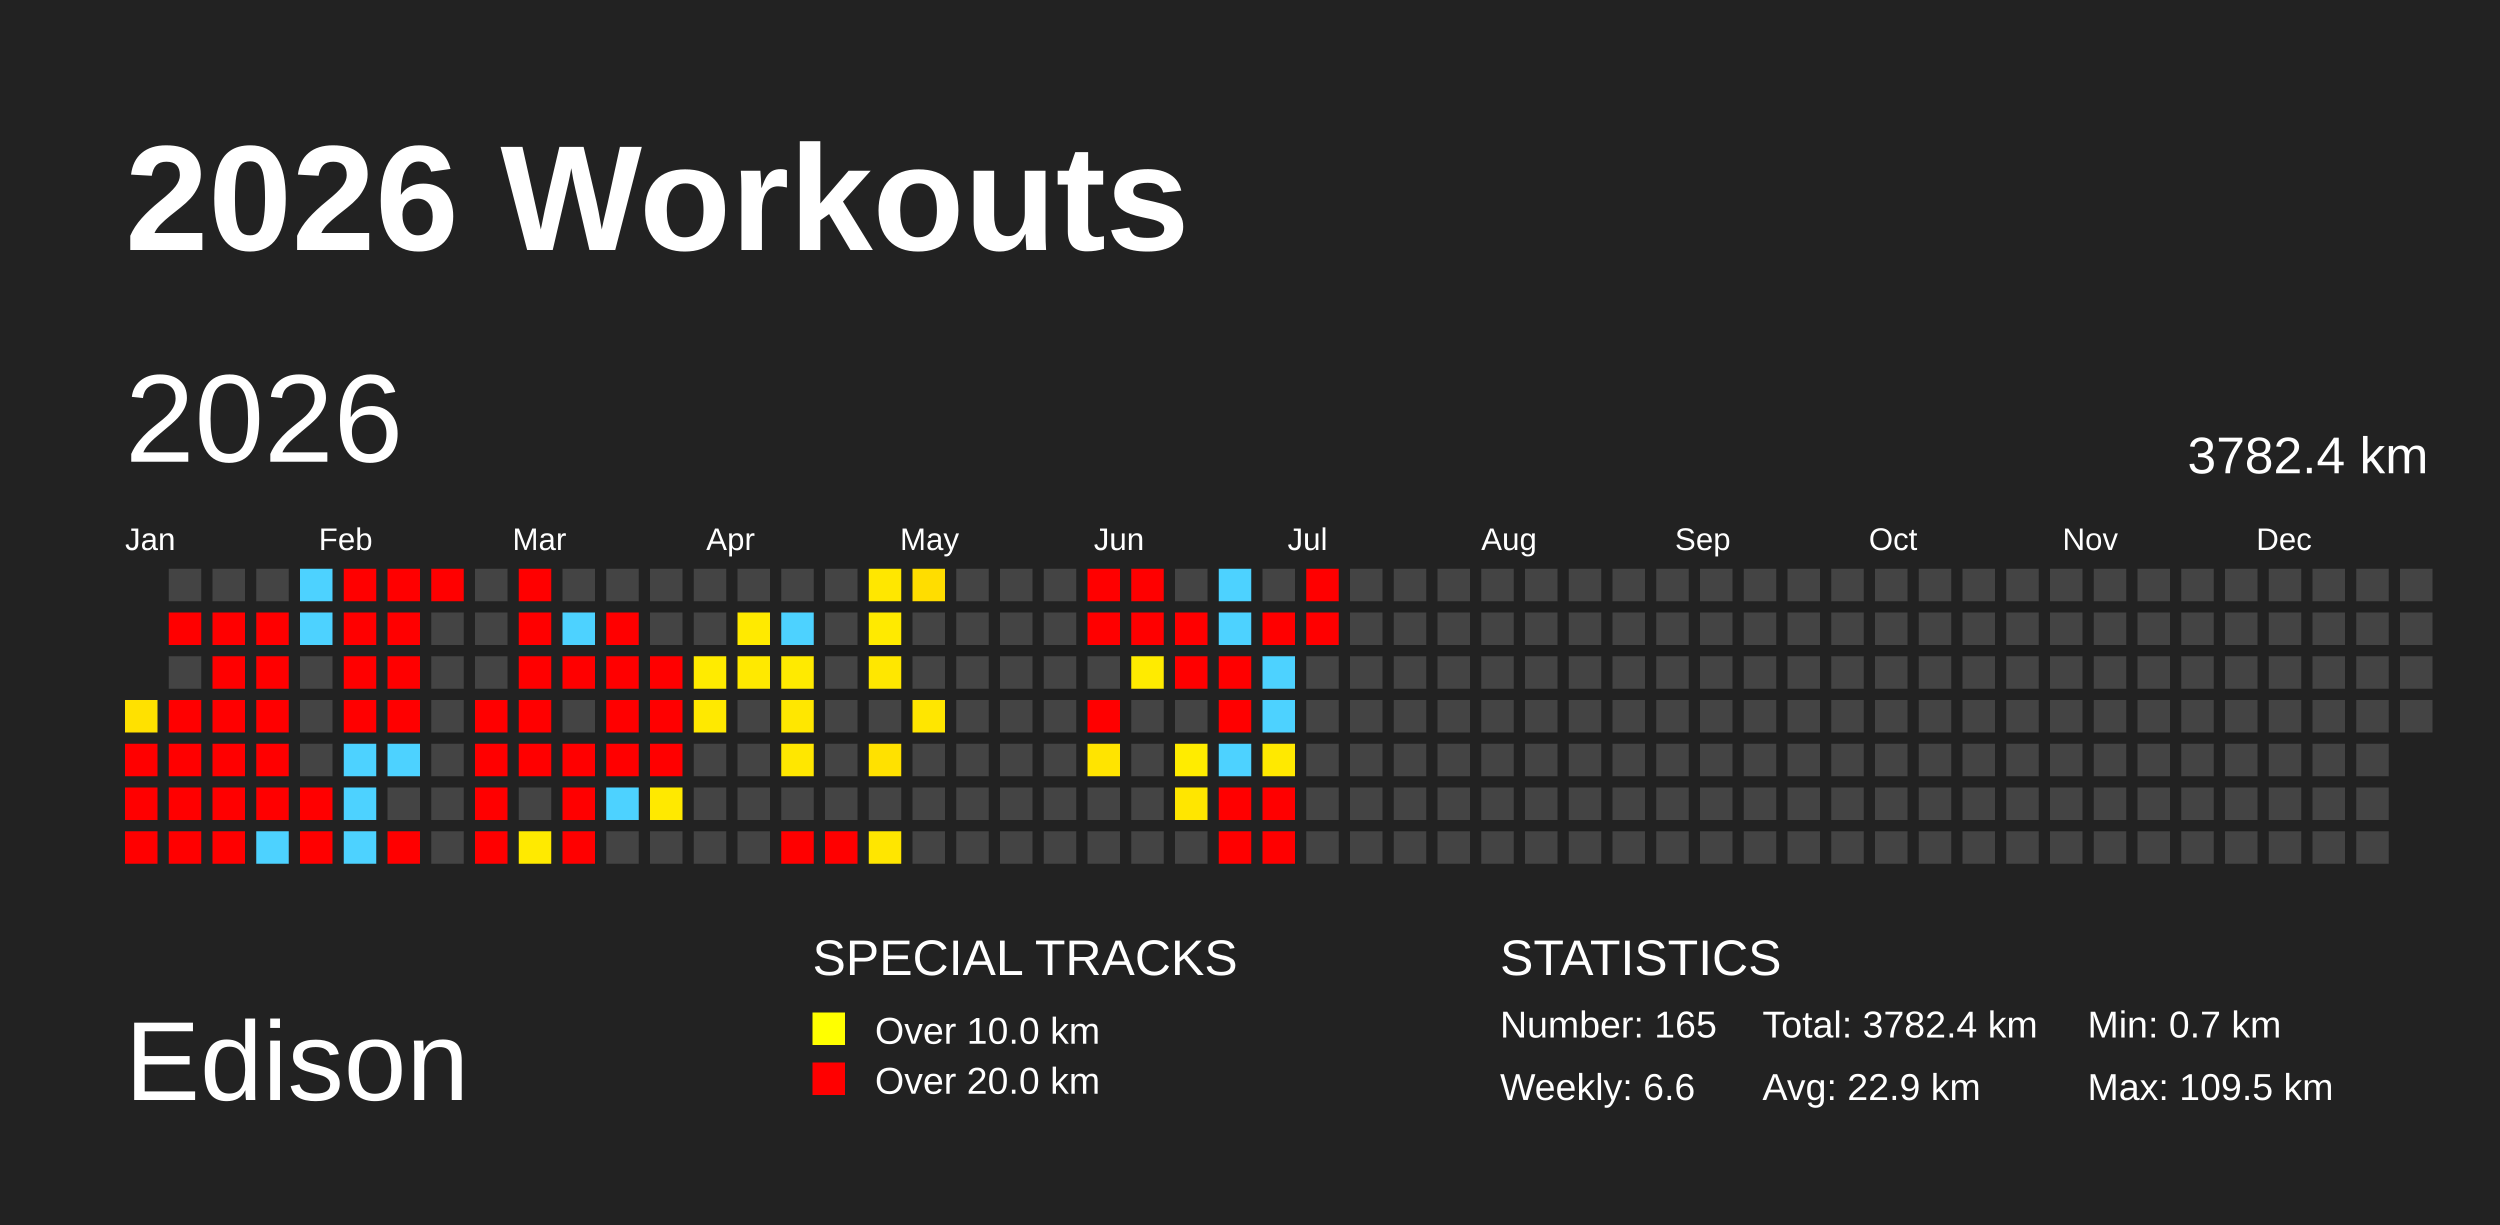
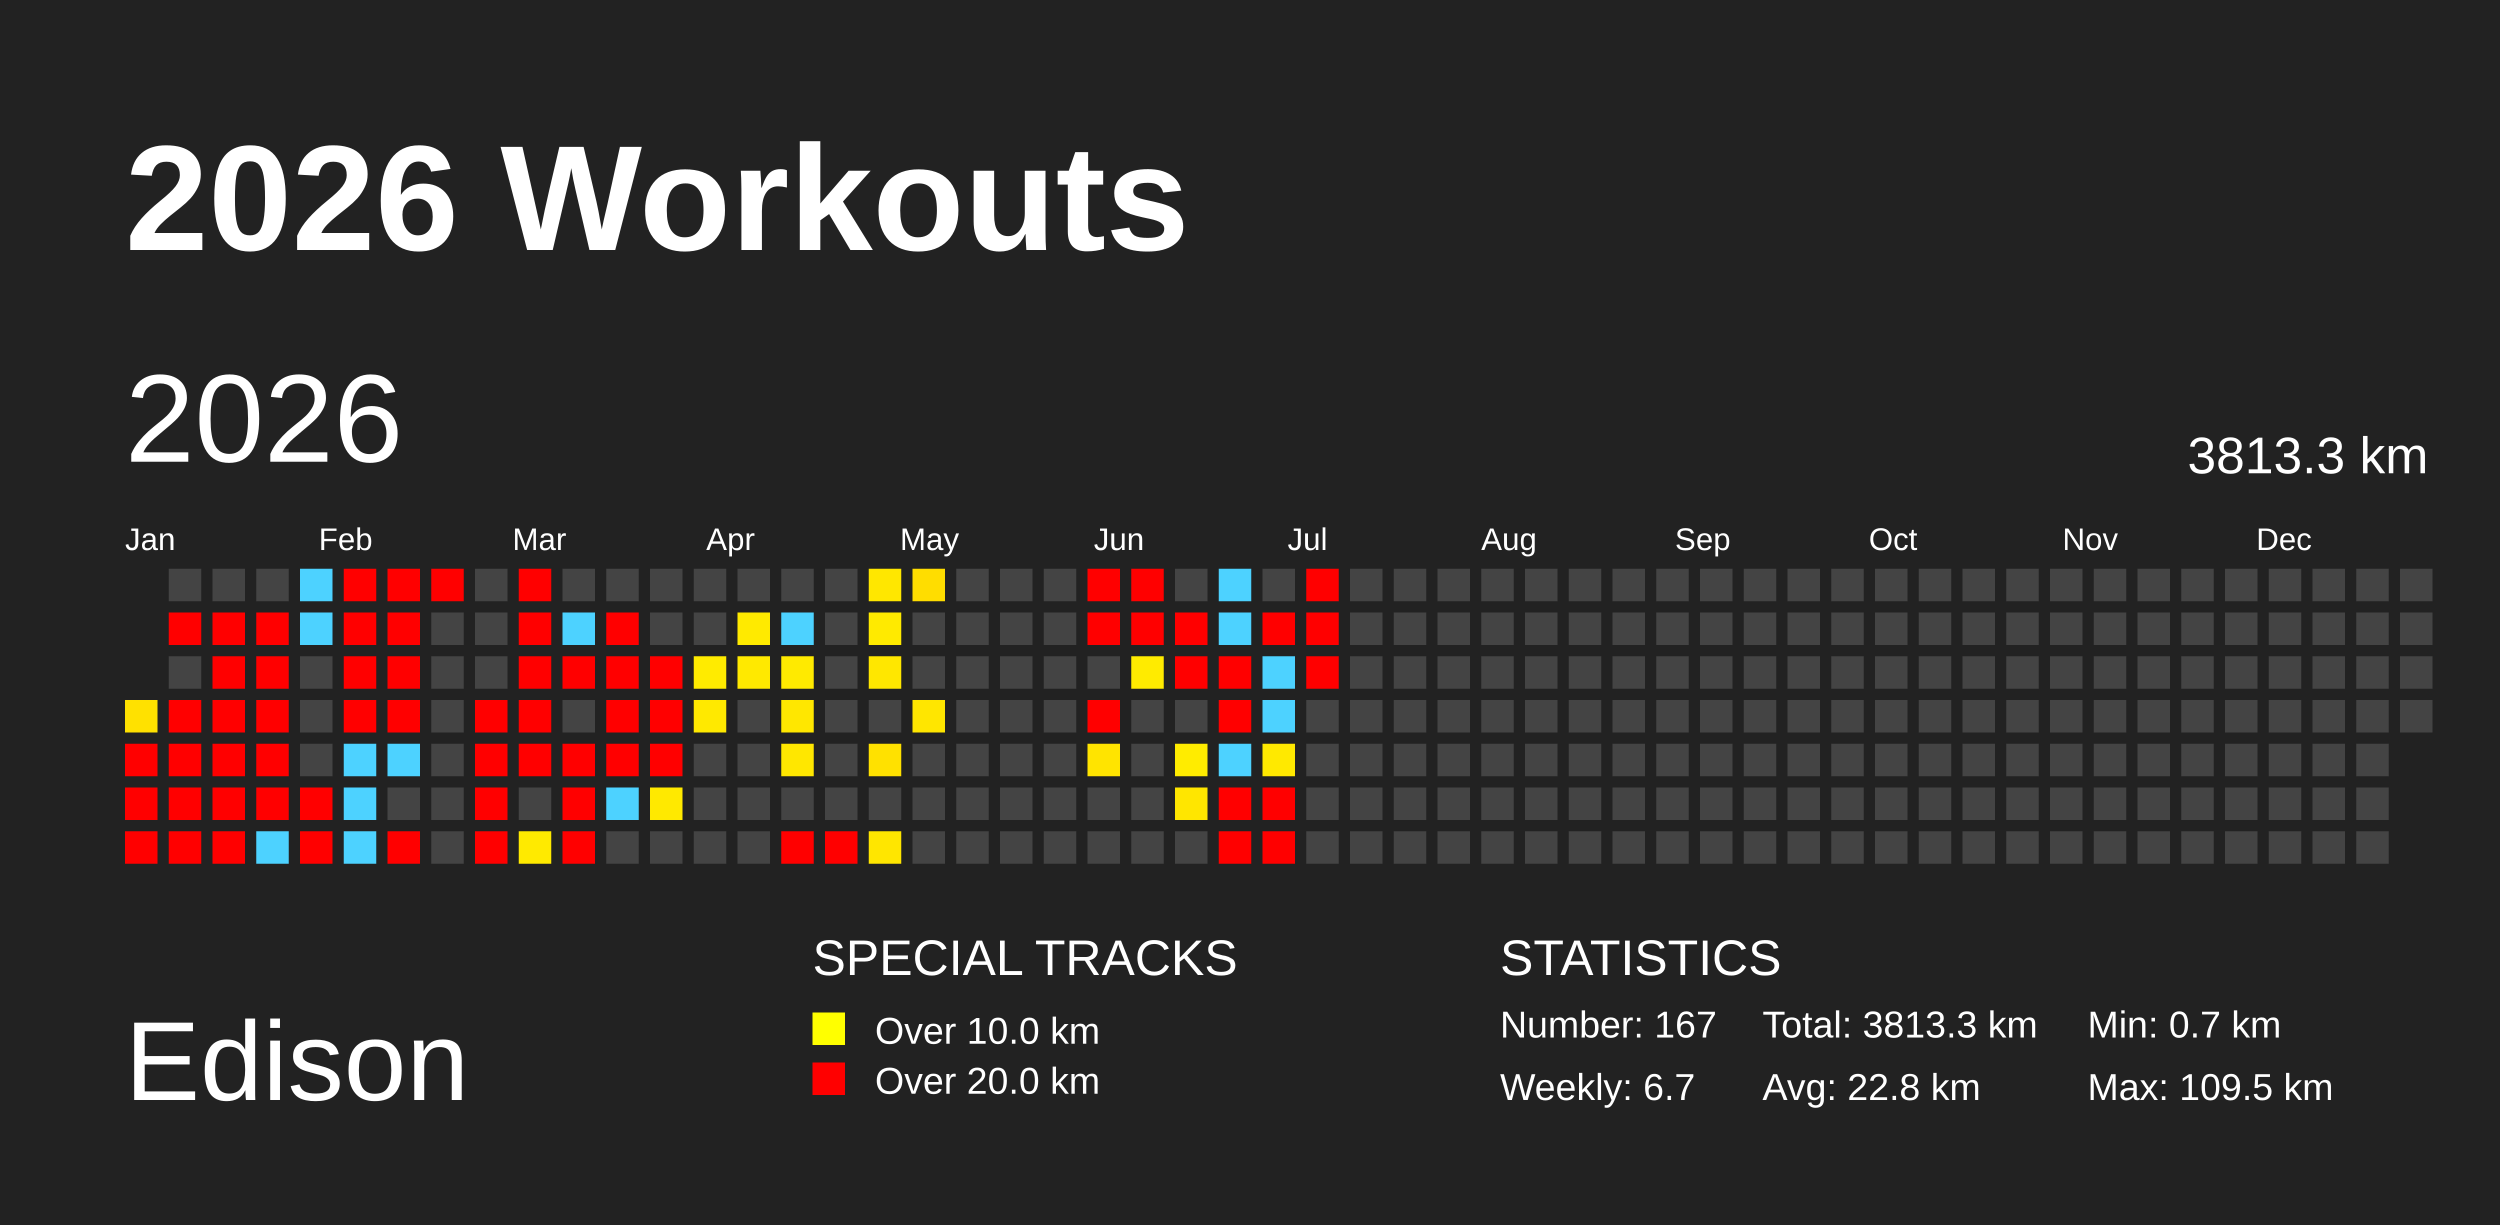
<svg xmlns="http://www.w3.org/2000/svg" baseProfile="full" height="98mm" version="1.1" viewBox="0,0,200,98" width="200mm">
  <defs />
  <rect fill="#222222" height="98" width="200" x="0" y="0" />
  <text fill="#FFFFFF" style="font-size:12px; font-family:Arial; font-weight:bold;" x="10" y="20">2026 Workouts</text>
  <text fill="#FFFFFF" style="font-size:9px; font-family:Arial" x="10" y="88">Edison</text>
  <text fill="#FFFFFF" style="font-size:4px; font-family:Arial" x="65" y="78">SPECIAL TRACKS</text>
  <rect fill="yellow" height="2.6" width="2.6" x="65" y="81" />
  <text fill="#FFFFFF" style="font-size:3px; font-family:Arial" x="70" y="83.5">Over 10.0 km</text>
  <rect fill="red" height="2.6" width="2.6" x="65" y="85" />
  <text fill="#FFFFFF" style="font-size:3px; font-family:Arial" x="70" y="87.5">Over 20.0 km</text>
  <text fill="#FFFFFF" style="font-size:4px; font-family:Arial" x="120" y="78">STATISTICS</text>
-   <text fill="#FFFFFF" style="font-size:3px; font-family:Arial" x="120" y="83">Number: 165</text>
-   <text fill="#FFFFFF" style="font-size:3px; font-family:Arial" x="120" y="88">Weekly: 6.6</text>
-   <text fill="#FFFFFF" style="font-size:3px; font-family:Arial" x="141" y="83">Total: 3782.4 km</text>
-   <text fill="#FFFFFF" style="font-size:3px; font-family:Arial" x="141" y="88">Avg: 22.9 km</text>
+   <text fill="#FFFFFF" style="font-size:3px; font-family:Arial" x="120" y="83">Number: 167</text>
+   <text fill="#FFFFFF" style="font-size:3px; font-family:Arial" x="120" y="88">Weekly: 6.7</text>
+   <text fill="#FFFFFF" style="font-size:3px; font-family:Arial" x="141" y="83">Total: 3813.3 km</text>
+   <text fill="#FFFFFF" style="font-size:3px; font-family:Arial" x="141" y="88">Avg: 22.8 km</text>
  <text fill="#FFFFFF" style="font-size:3px; font-family:Arial" x="167" y="83">Min: 0.7 km</text>
  <text fill="#FFFFFF" style="font-size:3px; font-family:Arial" x="167" y="88">Max: 109.5 km</text>
  <text dominant-baseline="hanging" fill="#FFFFFF" style="font-size:10.0px; font-family:Arial;" x="10" y="30">2026</text>
-   <text dominant-baseline="hanging" fill="#FFFFFF" style="font-size:4.125px; font-family:Arial;" x="175" y="35">3782.4 km</text>
+   <text dominant-baseline="hanging" fill="#FFFFFF" style="font-size:4.125px; font-family:Arial;" x="175" y="35">3813.3 km</text>
  <text fill="#FFFFFF" style="font-size:2.5px; font-family:Arial" x="10.0" y="44">Jan</text>
  <text fill="#FFFFFF" style="font-size:2.5px; font-family:Arial" x="25.5" y="44">Feb</text>
  <text fill="#FFFFFF" style="font-size:2.5px; font-family:Arial" x="41.0" y="44">Mar</text>
  <text fill="#FFFFFF" style="font-size:2.5px; font-family:Arial" x="56.5" y="44">Apr</text>
  <text fill="#FFFFFF" style="font-size:2.5px; font-family:Arial" x="72.0" y="44">May</text>
  <text fill="#FFFFFF" style="font-size:2.5px; font-family:Arial" x="87.5" y="44">Jun</text>
  <text fill="#FFFFFF" style="font-size:2.5px; font-family:Arial" x="103.0" y="44">Jul</text>
  <text fill="#FFFFFF" style="font-size:2.5px; font-family:Arial" x="118.5" y="44">Aug</text>
  <text fill="#FFFFFF" style="font-size:2.5px; font-family:Arial" x="134.0" y="44">Sep</text>
  <text fill="#FFFFFF" style="font-size:2.5px; font-family:Arial" x="149.5" y="44">Oct</text>
  <text fill="#FFFFFF" style="font-size:2.5px; font-family:Arial" x="165.0" y="44">Nov</text>
  <text fill="#FFFFFF" style="font-size:2.5px; font-family:Arial" x="180.5" y="44">Dec</text>
  <rect fill="#ffe100" height="2.6" width="2.6" x="10.0" y="56.0" />
  <rect fill="red" height="2.6" width="2.6" x="10.0" y="59.5" />
  <rect fill="red" height="2.6" width="2.6" x="10.0" y="63.0" />
  <rect fill="red" height="2.6" width="2.6" x="10.0" y="66.5" />
  <rect fill="#444444" height="2.6" width="2.6" x="13.5" y="45.5" />
  <rect fill="red" height="2.6" width="2.6" x="13.5" y="49.0" />
  <rect fill="#444444" height="2.6" width="2.6" x="13.5" y="52.5" />
  <rect fill="red" height="2.6" width="2.6" x="13.5" y="56.0" />
  <rect fill="red" height="2.6" width="2.6" x="13.5" y="59.5" />
  <rect fill="red" height="2.6" width="2.6" x="13.5" y="63.0" />
  <rect fill="red" height="2.6" width="2.6" x="13.5" y="66.5" />
  <rect fill="#444444" height="2.6" width="2.6" x="17.0" y="45.5" />
  <rect fill="red" height="2.6" width="2.6" x="17.0" y="49.0" />
  <rect fill="red" height="2.6" width="2.6" x="17.0" y="52.5" />
  <rect fill="red" height="2.6" width="2.6" x="17.0" y="56.0" />
  <rect fill="red" height="2.6" width="2.6" x="17.0" y="59.5" />
  <rect fill="red" height="2.6" width="2.6" x="17.0" y="63.0" />
  <rect fill="red" height="2.6" width="2.6" x="17.0" y="66.5" />
  <rect fill="#444444" height="2.6" width="2.6" x="20.5" y="45.5" />
  <rect fill="red" height="2.6" width="2.6" x="20.5" y="49.0" />
  <rect fill="red" height="2.6" width="2.6" x="20.5" y="52.5" />
  <rect fill="red" height="2.6" width="2.6" x="20.5" y="56.0" />
  <rect fill="red" height="2.6" width="2.6" x="20.5" y="59.5" />
  <rect fill="red" height="2.6" width="2.6" x="20.5" y="63.0" />
  <rect fill="#4dd2ff" height="2.6" width="2.6" x="20.5" y="66.5" />
  <rect fill="#4dd2ff" height="2.6" width="2.6" x="24.0" y="45.5" />
  <rect fill="#4dd2ff" height="2.6" width="2.6" x="24.0" y="49.0" />
  <rect fill="#444444" height="2.6" width="2.6" x="24.0" y="52.5" />
  <rect fill="#444444" height="2.6" width="2.6" x="24.0" y="56.0" />
  <rect fill="#444444" height="2.6" width="2.6" x="24.0" y="59.5" />
  <rect fill="red" height="2.6" width="2.6" x="24.0" y="63.0" />
  <rect fill="red" height="2.6" width="2.6" x="24.0" y="66.5" />
  <rect fill="red" height="2.6" width="2.6" x="27.5" y="45.5" />
  <rect fill="red" height="2.6" width="2.6" x="27.5" y="49.0" />
  <rect fill="red" height="2.6" width="2.6" x="27.5" y="52.5" />
  <rect fill="red" height="2.6" width="2.6" x="27.5" y="56.0" />
  <rect fill="#4dd2ff" height="2.6" width="2.6" x="27.5" y="59.5" />
  <rect fill="#4dd2ff" height="2.6" width="2.6" x="27.5" y="63.0" />
  <rect fill="#4dd2ff" height="2.6" width="2.6" x="27.5" y="66.5" />
  <rect fill="red" height="2.6" width="2.6" x="31.0" y="45.5" />
  <rect fill="red" height="2.6" width="2.6" x="31.0" y="49.0" />
  <rect fill="red" height="2.6" width="2.6" x="31.0" y="52.5" />
  <rect fill="red" height="2.6" width="2.6" x="31.0" y="56.0" />
  <rect fill="#4dd2ff" height="2.6" width="2.6" x="31.0" y="59.5" />
  <rect fill="#444444" height="2.6" width="2.6" x="31.0" y="63.0" />
  <rect fill="red" height="2.6" width="2.6" x="31.0" y="66.5" />
  <rect fill="red" height="2.6" width="2.6" x="34.5" y="45.5" />
  <rect fill="#444444" height="2.6" width="2.6" x="34.5" y="49.0" />
  <rect fill="#444444" height="2.6" width="2.6" x="34.5" y="52.5" />
  <rect fill="#444444" height="2.6" width="2.6" x="34.5" y="56.0" />
  <rect fill="#444444" height="2.6" width="2.6" x="34.5" y="59.5" />
  <rect fill="#444444" height="2.6" width="2.6" x="34.5" y="63.0" />
  <rect fill="#444444" height="2.6" width="2.6" x="34.5" y="66.5" />
  <rect fill="#444444" height="2.6" width="2.6" x="38.0" y="45.5" />
  <rect fill="#444444" height="2.6" width="2.6" x="38.0" y="49.0" />
  <rect fill="#444444" height="2.6" width="2.6" x="38.0" y="52.5" />
  <rect fill="red" height="2.6" width="2.6" x="38.0" y="56.0" />
  <rect fill="red" height="2.6" width="2.6" x="38.0" y="59.5" />
  <rect fill="red" height="2.6" width="2.6" x="38.0" y="63.0" />
  <rect fill="red" height="2.6" width="2.6" x="38.0" y="66.5" />
  <rect fill="red" height="2.6" width="2.6" x="41.5" y="45.5" />
  <rect fill="red" height="2.6" width="2.6" x="41.5" y="49.0" />
  <rect fill="red" height="2.6" width="2.6" x="41.5" y="52.5" />
  <rect fill="red" height="2.6" width="2.6" x="41.5" y="56.0" />
  <rect fill="red" height="2.6" width="2.6" x="41.5" y="59.5" />
  <rect fill="#444444" height="2.6" width="2.6" x="41.5" y="63.0" />
  <rect fill="#ffea00" height="2.6" width="2.6" x="41.5" y="66.5" />
  <rect fill="#444444" height="2.6" width="2.6" x="45.0" y="45.5" />
  <rect fill="#4dd2ff" height="2.6" width="2.6" x="45.0" y="49.0" />
  <rect fill="red" height="2.6" width="2.6" x="45.0" y="52.5" />
  <rect fill="#444444" height="2.6" width="2.6" x="45.0" y="56.0" />
  <rect fill="red" height="2.6" width="2.6" x="45.0" y="59.5" />
  <rect fill="red" height="2.6" width="2.6" x="45.0" y="63.0" />
  <rect fill="red" height="2.6" width="2.6" x="45.0" y="66.5" />
  <rect fill="#444444" height="2.6" width="2.6" x="48.5" y="45.5" />
  <rect fill="red" height="2.6" width="2.6" x="48.5" y="49.0" />
  <rect fill="red" height="2.6" width="2.6" x="48.5" y="52.5" />
  <rect fill="red" height="2.6" width="2.6" x="48.5" y="56.0" />
  <rect fill="red" height="2.6" width="2.6" x="48.5" y="59.5" />
  <rect fill="#4dd2ff" height="2.6" width="2.6" x="48.5" y="63.0" />
  <rect fill="#444444" height="2.6" width="2.6" x="48.5" y="66.5" />
  <rect fill="#444444" height="2.6" width="2.6" x="52.0" y="45.5" />
  <rect fill="#444444" height="2.6" width="2.6" x="52.0" y="49.0" />
  <rect fill="red" height="2.6" width="2.6" x="52.0" y="52.5" />
  <rect fill="red" height="2.6" width="2.6" x="52.0" y="56.0" />
  <rect fill="red" height="2.6" width="2.6" x="52.0" y="59.5" />
  <rect fill="#ffe900" height="2.6" width="2.6" x="52.0" y="63.0" />
  <rect fill="#444444" height="2.6" width="2.6" x="52.0" y="66.5" />
  <rect fill="#444444" height="2.6" width="2.6" x="55.5" y="45.5" />
  <rect fill="#444444" height="2.6" width="2.6" x="55.5" y="49.0" />
  <rect fill="#ffeb00" height="2.6" width="2.6" x="55.5" y="52.5" />
  <rect fill="#ffe900" height="2.6" width="2.6" x="55.5" y="56.0" />
  <rect fill="#444444" height="2.6" width="2.6" x="55.5" y="59.5" />
  <rect fill="#444444" height="2.6" width="2.6" x="55.5" y="63.0" />
  <rect fill="#444444" height="2.6" width="2.6" x="55.5" y="66.5" />
  <rect fill="#444444" height="2.6" width="2.6" x="59.0" y="45.5" />
  <rect fill="#ffea00" height="2.6" width="2.6" x="59.0" y="49.0" />
  <rect fill="#ffe900" height="2.6" width="2.6" x="59.0" y="52.5" />
  <rect fill="#444444" height="2.6" width="2.6" x="59.0" y="56.0" />
  <rect fill="#444444" height="2.6" width="2.6" x="59.0" y="59.5" />
  <rect fill="#444444" height="2.6" width="2.6" x="59.0" y="63.0" />
  <rect fill="#444444" height="2.6" width="2.6" x="59.0" y="66.5" />
  <rect fill="#444444" height="2.6" width="2.6" x="62.5" y="45.5" />
  <rect fill="#4dd2ff" height="2.6" width="2.6" x="62.5" y="49.0" />
  <rect fill="#ffea00" height="2.6" width="2.6" x="62.5" y="52.5" />
  <rect fill="#ffe700" height="2.6" width="2.6" x="62.5" y="56.0" />
  <rect fill="#ffe700" height="2.6" width="2.6" x="62.5" y="59.5" />
  <rect fill="#444444" height="2.6" width="2.6" x="62.5" y="63.0" />
  <rect fill="red" height="2.6" width="2.6" x="62.5" y="66.5" />
  <rect fill="#444444" height="2.6" width="2.6" x="66.0" y="45.5" />
  <rect fill="#444444" height="2.6" width="2.6" x="66.0" y="49.0" />
  <rect fill="#444444" height="2.6" width="2.6" x="66.0" y="52.5" />
  <rect fill="#444444" height="2.6" width="2.6" x="66.0" y="56.0" />
  <rect fill="#444444" height="2.6" width="2.6" x="66.0" y="59.5" />
  <rect fill="#444444" height="2.6" width="2.6" x="66.0" y="63.0" />
  <rect fill="red" height="2.6" width="2.6" x="66.0" y="66.5" />
  <rect fill="#ffe700" height="2.6" width="2.6" x="69.5" y="45.5" />
  <rect fill="#ffea00" height="2.6" width="2.6" x="69.5" y="49.0" />
  <rect fill="#ffe700" height="2.6" width="2.6" x="69.5" y="52.5" />
  <rect fill="#444444" height="2.6" width="2.6" x="69.5" y="56.0" />
  <rect fill="#ffe100" height="2.6" width="2.6" x="69.5" y="59.5" />
  <rect fill="#444444" height="2.6" width="2.6" x="69.5" y="63.0" />
  <rect fill="#ffe600" height="2.6" width="2.6" x="69.5" y="66.5" />
  <rect fill="#ffdd00" height="2.6" width="2.6" x="73.0" y="45.5" />
  <rect fill="#444444" height="2.6" width="2.6" x="73.0" y="49.0" />
  <rect fill="#444444" height="2.6" width="2.6" x="73.0" y="52.5" />
  <rect fill="#ffe600" height="2.6" width="2.6" x="73.0" y="56.0" />
  <rect fill="#444444" height="2.6" width="2.6" x="73.0" y="59.5" />
  <rect fill="#444444" height="2.6" width="2.6" x="73.0" y="63.0" />
  <rect fill="#444444" height="2.6" width="2.6" x="73.0" y="66.5" />
  <rect fill="#444444" height="2.6" width="2.6" x="76.5" y="45.5" />
  <rect fill="#444444" height="2.6" width="2.6" x="76.5" y="49.0" />
  <rect fill="#444444" height="2.6" width="2.6" x="76.5" y="52.5" />
  <rect fill="#444444" height="2.6" width="2.6" x="76.5" y="56.0" />
  <rect fill="#444444" height="2.6" width="2.6" x="76.5" y="59.5" />
  <rect fill="#444444" height="2.6" width="2.6" x="76.5" y="63.0" />
  <rect fill="#444444" height="2.6" width="2.6" x="76.5" y="66.5" />
  <rect fill="#444444" height="2.6" width="2.6" x="80.0" y="45.5" />
  <rect fill="#444444" height="2.6" width="2.6" x="80.0" y="49.0" />
  <rect fill="#444444" height="2.6" width="2.6" x="80.0" y="52.5" />
  <rect fill="#444444" height="2.6" width="2.6" x="80.0" y="56.0" />
  <rect fill="#444444" height="2.6" width="2.6" x="80.0" y="59.5" />
  <rect fill="#444444" height="2.6" width="2.6" x="80.0" y="63.0" />
  <rect fill="#444444" height="2.6" width="2.6" x="80.0" y="66.5" />
  <rect fill="#444444" height="2.6" width="2.6" x="83.5" y="45.5" />
  <rect fill="#444444" height="2.6" width="2.6" x="83.5" y="49.0" />
  <rect fill="#444444" height="2.6" width="2.6" x="83.5" y="52.5" />
  <rect fill="#444444" height="2.6" width="2.6" x="83.5" y="56.0" />
  <rect fill="#444444" height="2.6" width="2.6" x="83.5" y="59.5" />
  <rect fill="#444444" height="2.6" width="2.6" x="83.5" y="63.0" />
  <rect fill="#444444" height="2.6" width="2.6" x="83.5" y="66.5" />
  <rect fill="red" height="2.6" width="2.6" x="87.0" y="45.5" />
  <rect fill="red" height="2.6" width="2.6" x="87.0" y="49.0" />
  <rect fill="#444444" height="2.6" width="2.6" x="87.0" y="52.5" />
  <rect fill="red" height="2.6" width="2.6" x="87.0" y="56.0" />
  <rect fill="#ffe400" height="2.6" width="2.6" x="87.0" y="59.5" />
  <rect fill="#444444" height="2.6" width="2.6" x="87.0" y="63.0" />
  <rect fill="#444444" height="2.6" width="2.6" x="87.0" y="66.5" />
  <rect fill="red" height="2.6" width="2.6" x="90.5" y="45.5" />
  <rect fill="red" height="2.6" width="2.6" x="90.5" y="49.0" />
  <rect fill="#ffeb00" height="2.6" width="2.6" x="90.5" y="52.5" />
  <rect fill="#444444" height="2.6" width="2.6" x="90.5" y="56.0" />
  <rect fill="#444444" height="2.6" width="2.6" x="90.5" y="59.5" />
  <rect fill="#444444" height="2.6" width="2.6" x="90.5" y="63.0" />
  <rect fill="#444444" height="2.6" width="2.6" x="90.5" y="66.5" />
  <rect fill="#444444" height="2.6" width="2.6" x="94.0" y="45.5" />
  <rect fill="red" height="2.6" width="2.6" x="94.0" y="49.0" />
  <rect fill="red" height="2.6" width="2.6" x="94.0" y="52.5" />
  <rect fill="#444444" height="2.6" width="2.6" x="94.0" y="56.0" />
  <rect fill="#ffec00" height="2.6" width="2.6" x="94.0" y="59.5" />
  <rect fill="#ffe600" height="2.6" width="2.6" x="94.0" y="63.0" />
  <rect fill="#444444" height="2.6" width="2.6" x="94.0" y="66.5" />
  <rect fill="#4dd2ff" height="2.6" width="2.6" x="97.5" y="45.5" />
  <rect fill="#4dd2ff" height="2.6" width="2.6" x="97.5" y="49.0" />
  <rect fill="red" height="2.6" width="2.6" x="97.5" y="52.5" />
  <rect fill="red" height="2.6" width="2.6" x="97.5" y="56.0" />
  <rect fill="#4dd2ff" height="2.6" width="2.6" x="97.5" y="59.5" />
  <rect fill="red" height="2.6" width="2.6" x="97.5" y="63.0" />
  <rect fill="red" height="2.6" width="2.6" x="97.5" y="66.5" />
  <rect fill="#444444" height="2.6" width="2.6" x="101.0" y="45.5" />
  <rect fill="red" height="2.6" width="2.6" x="101.0" y="49.0" />
  <rect fill="#4dd2ff" height="2.6" width="2.6" x="101.0" y="52.5" />
  <rect fill="#4dd2ff" height="2.6" width="2.6" x="101.0" y="56.0" />
  <rect fill="#ffe900" height="2.6" width="2.6" x="101.0" y="59.5" />
  <rect fill="red" height="2.6" width="2.6" x="101.0" y="63.0" />
  <rect fill="red" height="2.6" width="2.6" x="101.0" y="66.5" />
  <rect fill="red" height="2.6" width="2.6" x="104.5" y="45.5" />
  <rect fill="red" height="2.6" width="2.6" x="104.5" y="49.0" />
-   <rect fill="#444444" height="2.6" width="2.6" x="104.5" y="52.5" />
+   <rect fill="red" height="2.6" width="2.6" x="104.5" y="52.5" />
  <rect fill="#444444" height="2.6" width="2.6" x="104.5" y="56.0" />
  <rect fill="#444444" height="2.6" width="2.6" x="104.5" y="59.5" />
  <rect fill="#444444" height="2.6" width="2.6" x="104.5" y="63.0" />
  <rect fill="#444444" height="2.6" width="2.6" x="104.5" y="66.5" />
  <rect fill="#444444" height="2.6" width="2.6" x="108.0" y="45.5" />
  <rect fill="#444444" height="2.6" width="2.6" x="108.0" y="49.0" />
  <rect fill="#444444" height="2.6" width="2.6" x="108.0" y="52.5" />
  <rect fill="#444444" height="2.6" width="2.6" x="108.0" y="56.0" />
  <rect fill="#444444" height="2.6" width="2.6" x="108.0" y="59.5" />
  <rect fill="#444444" height="2.6" width="2.6" x="108.0" y="63.0" />
  <rect fill="#444444" height="2.6" width="2.6" x="108.0" y="66.5" />
  <rect fill="#444444" height="2.6" width="2.6" x="111.5" y="45.5" />
  <rect fill="#444444" height="2.6" width="2.6" x="111.5" y="49.0" />
  <rect fill="#444444" height="2.6" width="2.6" x="111.5" y="52.5" />
  <rect fill="#444444" height="2.6" width="2.6" x="111.5" y="56.0" />
  <rect fill="#444444" height="2.6" width="2.6" x="111.5" y="59.5" />
  <rect fill="#444444" height="2.6" width="2.6" x="111.5" y="63.0" />
  <rect fill="#444444" height="2.6" width="2.6" x="111.5" y="66.5" />
  <rect fill="#444444" height="2.6" width="2.6" x="115.0" y="45.5" />
  <rect fill="#444444" height="2.6" width="2.6" x="115.0" y="49.0" />
  <rect fill="#444444" height="2.6" width="2.6" x="115.0" y="52.5" />
  <rect fill="#444444" height="2.6" width="2.6" x="115.0" y="56.0" />
  <rect fill="#444444" height="2.6" width="2.6" x="115.0" y="59.5" />
  <rect fill="#444444" height="2.6" width="2.6" x="115.0" y="63.0" />
  <rect fill="#444444" height="2.6" width="2.6" x="115.0" y="66.5" />
  <rect fill="#444444" height="2.6" width="2.6" x="118.5" y="45.5" />
  <rect fill="#444444" height="2.6" width="2.6" x="118.5" y="49.0" />
  <rect fill="#444444" height="2.6" width="2.6" x="118.5" y="52.5" />
  <rect fill="#444444" height="2.6" width="2.6" x="118.5" y="56.0" />
  <rect fill="#444444" height="2.6" width="2.6" x="118.5" y="59.5" />
  <rect fill="#444444" height="2.6" width="2.6" x="118.5" y="63.0" />
  <rect fill="#444444" height="2.6" width="2.6" x="118.5" y="66.5" />
  <rect fill="#444444" height="2.6" width="2.6" x="122.0" y="45.5" />
  <rect fill="#444444" height="2.6" width="2.6" x="122.0" y="49.0" />
  <rect fill="#444444" height="2.6" width="2.6" x="122.0" y="52.5" />
  <rect fill="#444444" height="2.6" width="2.6" x="122.0" y="56.0" />
  <rect fill="#444444" height="2.6" width="2.6" x="122.0" y="59.5" />
  <rect fill="#444444" height="2.6" width="2.6" x="122.0" y="63.0" />
  <rect fill="#444444" height="2.6" width="2.6" x="122.0" y="66.5" />
  <rect fill="#444444" height="2.6" width="2.6" x="125.5" y="45.5" />
  <rect fill="#444444" height="2.6" width="2.6" x="125.5" y="49.0" />
  <rect fill="#444444" height="2.6" width="2.6" x="125.5" y="52.5" />
  <rect fill="#444444" height="2.6" width="2.6" x="125.5" y="56.0" />
  <rect fill="#444444" height="2.6" width="2.6" x="125.5" y="59.5" />
  <rect fill="#444444" height="2.6" width="2.6" x="125.5" y="63.0" />
  <rect fill="#444444" height="2.6" width="2.6" x="125.5" y="66.5" />
  <rect fill="#444444" height="2.6" width="2.6" x="129.0" y="45.5" />
  <rect fill="#444444" height="2.6" width="2.6" x="129.0" y="49.0" />
  <rect fill="#444444" height="2.6" width="2.6" x="129.0" y="52.5" />
  <rect fill="#444444" height="2.6" width="2.6" x="129.0" y="56.0" />
  <rect fill="#444444" height="2.6" width="2.6" x="129.0" y="59.5" />
  <rect fill="#444444" height="2.6" width="2.6" x="129.0" y="63.0" />
  <rect fill="#444444" height="2.6" width="2.6" x="129.0" y="66.5" />
  <rect fill="#444444" height="2.6" width="2.6" x="132.5" y="45.5" />
  <rect fill="#444444" height="2.6" width="2.6" x="132.5" y="49.0" />
  <rect fill="#444444" height="2.6" width="2.6" x="132.5" y="52.5" />
  <rect fill="#444444" height="2.6" width="2.6" x="132.5" y="56.0" />
  <rect fill="#444444" height="2.6" width="2.6" x="132.5" y="59.5" />
  <rect fill="#444444" height="2.6" width="2.6" x="132.5" y="63.0" />
  <rect fill="#444444" height="2.6" width="2.6" x="132.5" y="66.5" />
  <rect fill="#444444" height="2.6" width="2.6" x="136.0" y="45.5" />
  <rect fill="#444444" height="2.6" width="2.6" x="136.0" y="49.0" />
  <rect fill="#444444" height="2.6" width="2.6" x="136.0" y="52.5" />
  <rect fill="#444444" height="2.6" width="2.6" x="136.0" y="56.0" />
  <rect fill="#444444" height="2.6" width="2.6" x="136.0" y="59.5" />
  <rect fill="#444444" height="2.6" width="2.6" x="136.0" y="63.0" />
  <rect fill="#444444" height="2.6" width="2.6" x="136.0" y="66.5" />
  <rect fill="#444444" height="2.6" width="2.6" x="139.5" y="45.5" />
  <rect fill="#444444" height="2.6" width="2.6" x="139.5" y="49.0" />
  <rect fill="#444444" height="2.6" width="2.6" x="139.5" y="52.5" />
  <rect fill="#444444" height="2.6" width="2.6" x="139.5" y="56.0" />
  <rect fill="#444444" height="2.6" width="2.6" x="139.5" y="59.5" />
  <rect fill="#444444" height="2.6" width="2.6" x="139.5" y="63.0" />
  <rect fill="#444444" height="2.6" width="2.6" x="139.5" y="66.5" />
  <rect fill="#444444" height="2.6" width="2.6" x="143.0" y="45.5" />
  <rect fill="#444444" height="2.6" width="2.6" x="143.0" y="49.0" />
  <rect fill="#444444" height="2.6" width="2.6" x="143.0" y="52.5" />
  <rect fill="#444444" height="2.6" width="2.6" x="143.0" y="56.0" />
  <rect fill="#444444" height="2.6" width="2.6" x="143.0" y="59.5" />
  <rect fill="#444444" height="2.6" width="2.6" x="143.0" y="63.0" />
  <rect fill="#444444" height="2.6" width="2.6" x="143.0" y="66.5" />
  <rect fill="#444444" height="2.6" width="2.6" x="146.5" y="45.5" />
  <rect fill="#444444" height="2.6" width="2.6" x="146.5" y="49.0" />
  <rect fill="#444444" height="2.6" width="2.6" x="146.5" y="52.5" />
  <rect fill="#444444" height="2.6" width="2.6" x="146.5" y="56.0" />
  <rect fill="#444444" height="2.6" width="2.6" x="146.5" y="59.5" />
  <rect fill="#444444" height="2.6" width="2.6" x="146.5" y="63.0" />
  <rect fill="#444444" height="2.6" width="2.6" x="146.5" y="66.5" />
  <rect fill="#444444" height="2.6" width="2.6" x="150.0" y="45.5" />
  <rect fill="#444444" height="2.6" width="2.6" x="150.0" y="49.0" />
  <rect fill="#444444" height="2.6" width="2.6" x="150.0" y="52.5" />
  <rect fill="#444444" height="2.6" width="2.6" x="150.0" y="56.0" />
  <rect fill="#444444" height="2.6" width="2.6" x="150.0" y="59.5" />
  <rect fill="#444444" height="2.6" width="2.6" x="150.0" y="63.0" />
  <rect fill="#444444" height="2.6" width="2.6" x="150.0" y="66.5" />
  <rect fill="#444444" height="2.6" width="2.6" x="153.5" y="45.5" />
  <rect fill="#444444" height="2.6" width="2.6" x="153.5" y="49.0" />
  <rect fill="#444444" height="2.6" width="2.6" x="153.5" y="52.5" />
  <rect fill="#444444" height="2.6" width="2.6" x="153.5" y="56.0" />
  <rect fill="#444444" height="2.6" width="2.6" x="153.5" y="59.5" />
  <rect fill="#444444" height="2.6" width="2.6" x="153.5" y="63.0" />
  <rect fill="#444444" height="2.6" width="2.6" x="153.5" y="66.5" />
  <rect fill="#444444" height="2.6" width="2.6" x="157.0" y="45.5" />
  <rect fill="#444444" height="2.6" width="2.6" x="157.0" y="49.0" />
  <rect fill="#444444" height="2.6" width="2.6" x="157.0" y="52.5" />
  <rect fill="#444444" height="2.6" width="2.6" x="157.0" y="56.0" />
  <rect fill="#444444" height="2.6" width="2.6" x="157.0" y="59.5" />
  <rect fill="#444444" height="2.6" width="2.6" x="157.0" y="63.0" />
  <rect fill="#444444" height="2.6" width="2.6" x="157.0" y="66.5" />
  <rect fill="#444444" height="2.6" width="2.6" x="160.5" y="45.5" />
  <rect fill="#444444" height="2.6" width="2.6" x="160.5" y="49.0" />
  <rect fill="#444444" height="2.6" width="2.6" x="160.5" y="52.5" />
  <rect fill="#444444" height="2.6" width="2.6" x="160.5" y="56.0" />
  <rect fill="#444444" height="2.6" width="2.6" x="160.5" y="59.5" />
  <rect fill="#444444" height="2.6" width="2.6" x="160.5" y="63.0" />
  <rect fill="#444444" height="2.6" width="2.6" x="160.5" y="66.5" />
  <rect fill="#444444" height="2.6" width="2.6" x="164.0" y="45.5" />
  <rect fill="#444444" height="2.6" width="2.6" x="164.0" y="49.0" />
  <rect fill="#444444" height="2.6" width="2.6" x="164.0" y="52.5" />
  <rect fill="#444444" height="2.6" width="2.6" x="164.0" y="56.0" />
  <rect fill="#444444" height="2.6" width="2.6" x="164.0" y="59.5" />
  <rect fill="#444444" height="2.6" width="2.6" x="164.0" y="63.0" />
  <rect fill="#444444" height="2.6" width="2.6" x="164.0" y="66.5" />
  <rect fill="#444444" height="2.6" width="2.6" x="167.5" y="45.5" />
  <rect fill="#444444" height="2.6" width="2.6" x="167.5" y="49.0" />
  <rect fill="#444444" height="2.6" width="2.6" x="167.5" y="52.5" />
  <rect fill="#444444" height="2.6" width="2.6" x="167.5" y="56.0" />
  <rect fill="#444444" height="2.6" width="2.6" x="167.5" y="59.5" />
  <rect fill="#444444" height="2.6" width="2.6" x="167.5" y="63.0" />
  <rect fill="#444444" height="2.6" width="2.6" x="167.5" y="66.5" />
  <rect fill="#444444" height="2.6" width="2.6" x="171.0" y="45.5" />
  <rect fill="#444444" height="2.6" width="2.6" x="171.0" y="49.0" />
  <rect fill="#444444" height="2.6" width="2.6" x="171.0" y="52.5" />
  <rect fill="#444444" height="2.6" width="2.6" x="171.0" y="56.0" />
  <rect fill="#444444" height="2.6" width="2.6" x="171.0" y="59.5" />
  <rect fill="#444444" height="2.6" width="2.6" x="171.0" y="63.0" />
  <rect fill="#444444" height="2.6" width="2.6" x="171.0" y="66.5" />
  <rect fill="#444444" height="2.6" width="2.6" x="174.5" y="45.5" />
  <rect fill="#444444" height="2.6" width="2.6" x="174.5" y="49.0" />
  <rect fill="#444444" height="2.6" width="2.6" x="174.5" y="52.5" />
  <rect fill="#444444" height="2.6" width="2.6" x="174.5" y="56.0" />
  <rect fill="#444444" height="2.6" width="2.6" x="174.5" y="59.5" />
  <rect fill="#444444" height="2.6" width="2.6" x="174.5" y="63.0" />
  <rect fill="#444444" height="2.6" width="2.6" x="174.5" y="66.5" />
  <rect fill="#444444" height="2.6" width="2.6" x="178.0" y="45.5" />
  <rect fill="#444444" height="2.6" width="2.6" x="178.0" y="49.0" />
  <rect fill="#444444" height="2.6" width="2.6" x="178.0" y="52.5" />
  <rect fill="#444444" height="2.6" width="2.6" x="178.0" y="56.0" />
  <rect fill="#444444" height="2.6" width="2.6" x="178.0" y="59.5" />
  <rect fill="#444444" height="2.6" width="2.6" x="178.0" y="63.0" />
  <rect fill="#444444" height="2.6" width="2.6" x="178.0" y="66.5" />
  <rect fill="#444444" height="2.6" width="2.6" x="181.5" y="45.5" />
  <rect fill="#444444" height="2.6" width="2.6" x="181.5" y="49.0" />
  <rect fill="#444444" height="2.6" width="2.6" x="181.5" y="52.5" />
  <rect fill="#444444" height="2.6" width="2.6" x="181.5" y="56.0" />
  <rect fill="#444444" height="2.6" width="2.6" x="181.5" y="59.5" />
  <rect fill="#444444" height="2.6" width="2.6" x="181.5" y="63.0" />
  <rect fill="#444444" height="2.6" width="2.6" x="181.5" y="66.5" />
  <rect fill="#444444" height="2.6" width="2.6" x="185.0" y="45.5" />
  <rect fill="#444444" height="2.6" width="2.6" x="185.0" y="49.0" />
  <rect fill="#444444" height="2.6" width="2.6" x="185.0" y="52.5" />
  <rect fill="#444444" height="2.6" width="2.6" x="185.0" y="56.0" />
  <rect fill="#444444" height="2.6" width="2.6" x="185.0" y="59.5" />
  <rect fill="#444444" height="2.6" width="2.6" x="185.0" y="63.0" />
  <rect fill="#444444" height="2.6" width="2.6" x="185.0" y="66.5" />
  <rect fill="#444444" height="2.6" width="2.6" x="188.5" y="45.5" />
  <rect fill="#444444" height="2.6" width="2.6" x="188.5" y="49.0" />
  <rect fill="#444444" height="2.6" width="2.6" x="188.5" y="52.5" />
  <rect fill="#444444" height="2.6" width="2.6" x="188.5" y="56.0" />
  <rect fill="#444444" height="2.6" width="2.6" x="188.5" y="59.5" />
  <rect fill="#444444" height="2.6" width="2.6" x="188.5" y="63.0" />
  <rect fill="#444444" height="2.6" width="2.6" x="188.5" y="66.5" />
  <rect fill="#444444" height="2.6" width="2.6" x="192.0" y="45.5" />
  <rect fill="#444444" height="2.6" width="2.6" x="192.0" y="49.0" />
  <rect fill="#444444" height="2.6" width="2.6" x="192.0" y="52.5" />
  <rect fill="#444444" height="2.6" width="2.6" x="192.0" y="56.0" />
</svg>
